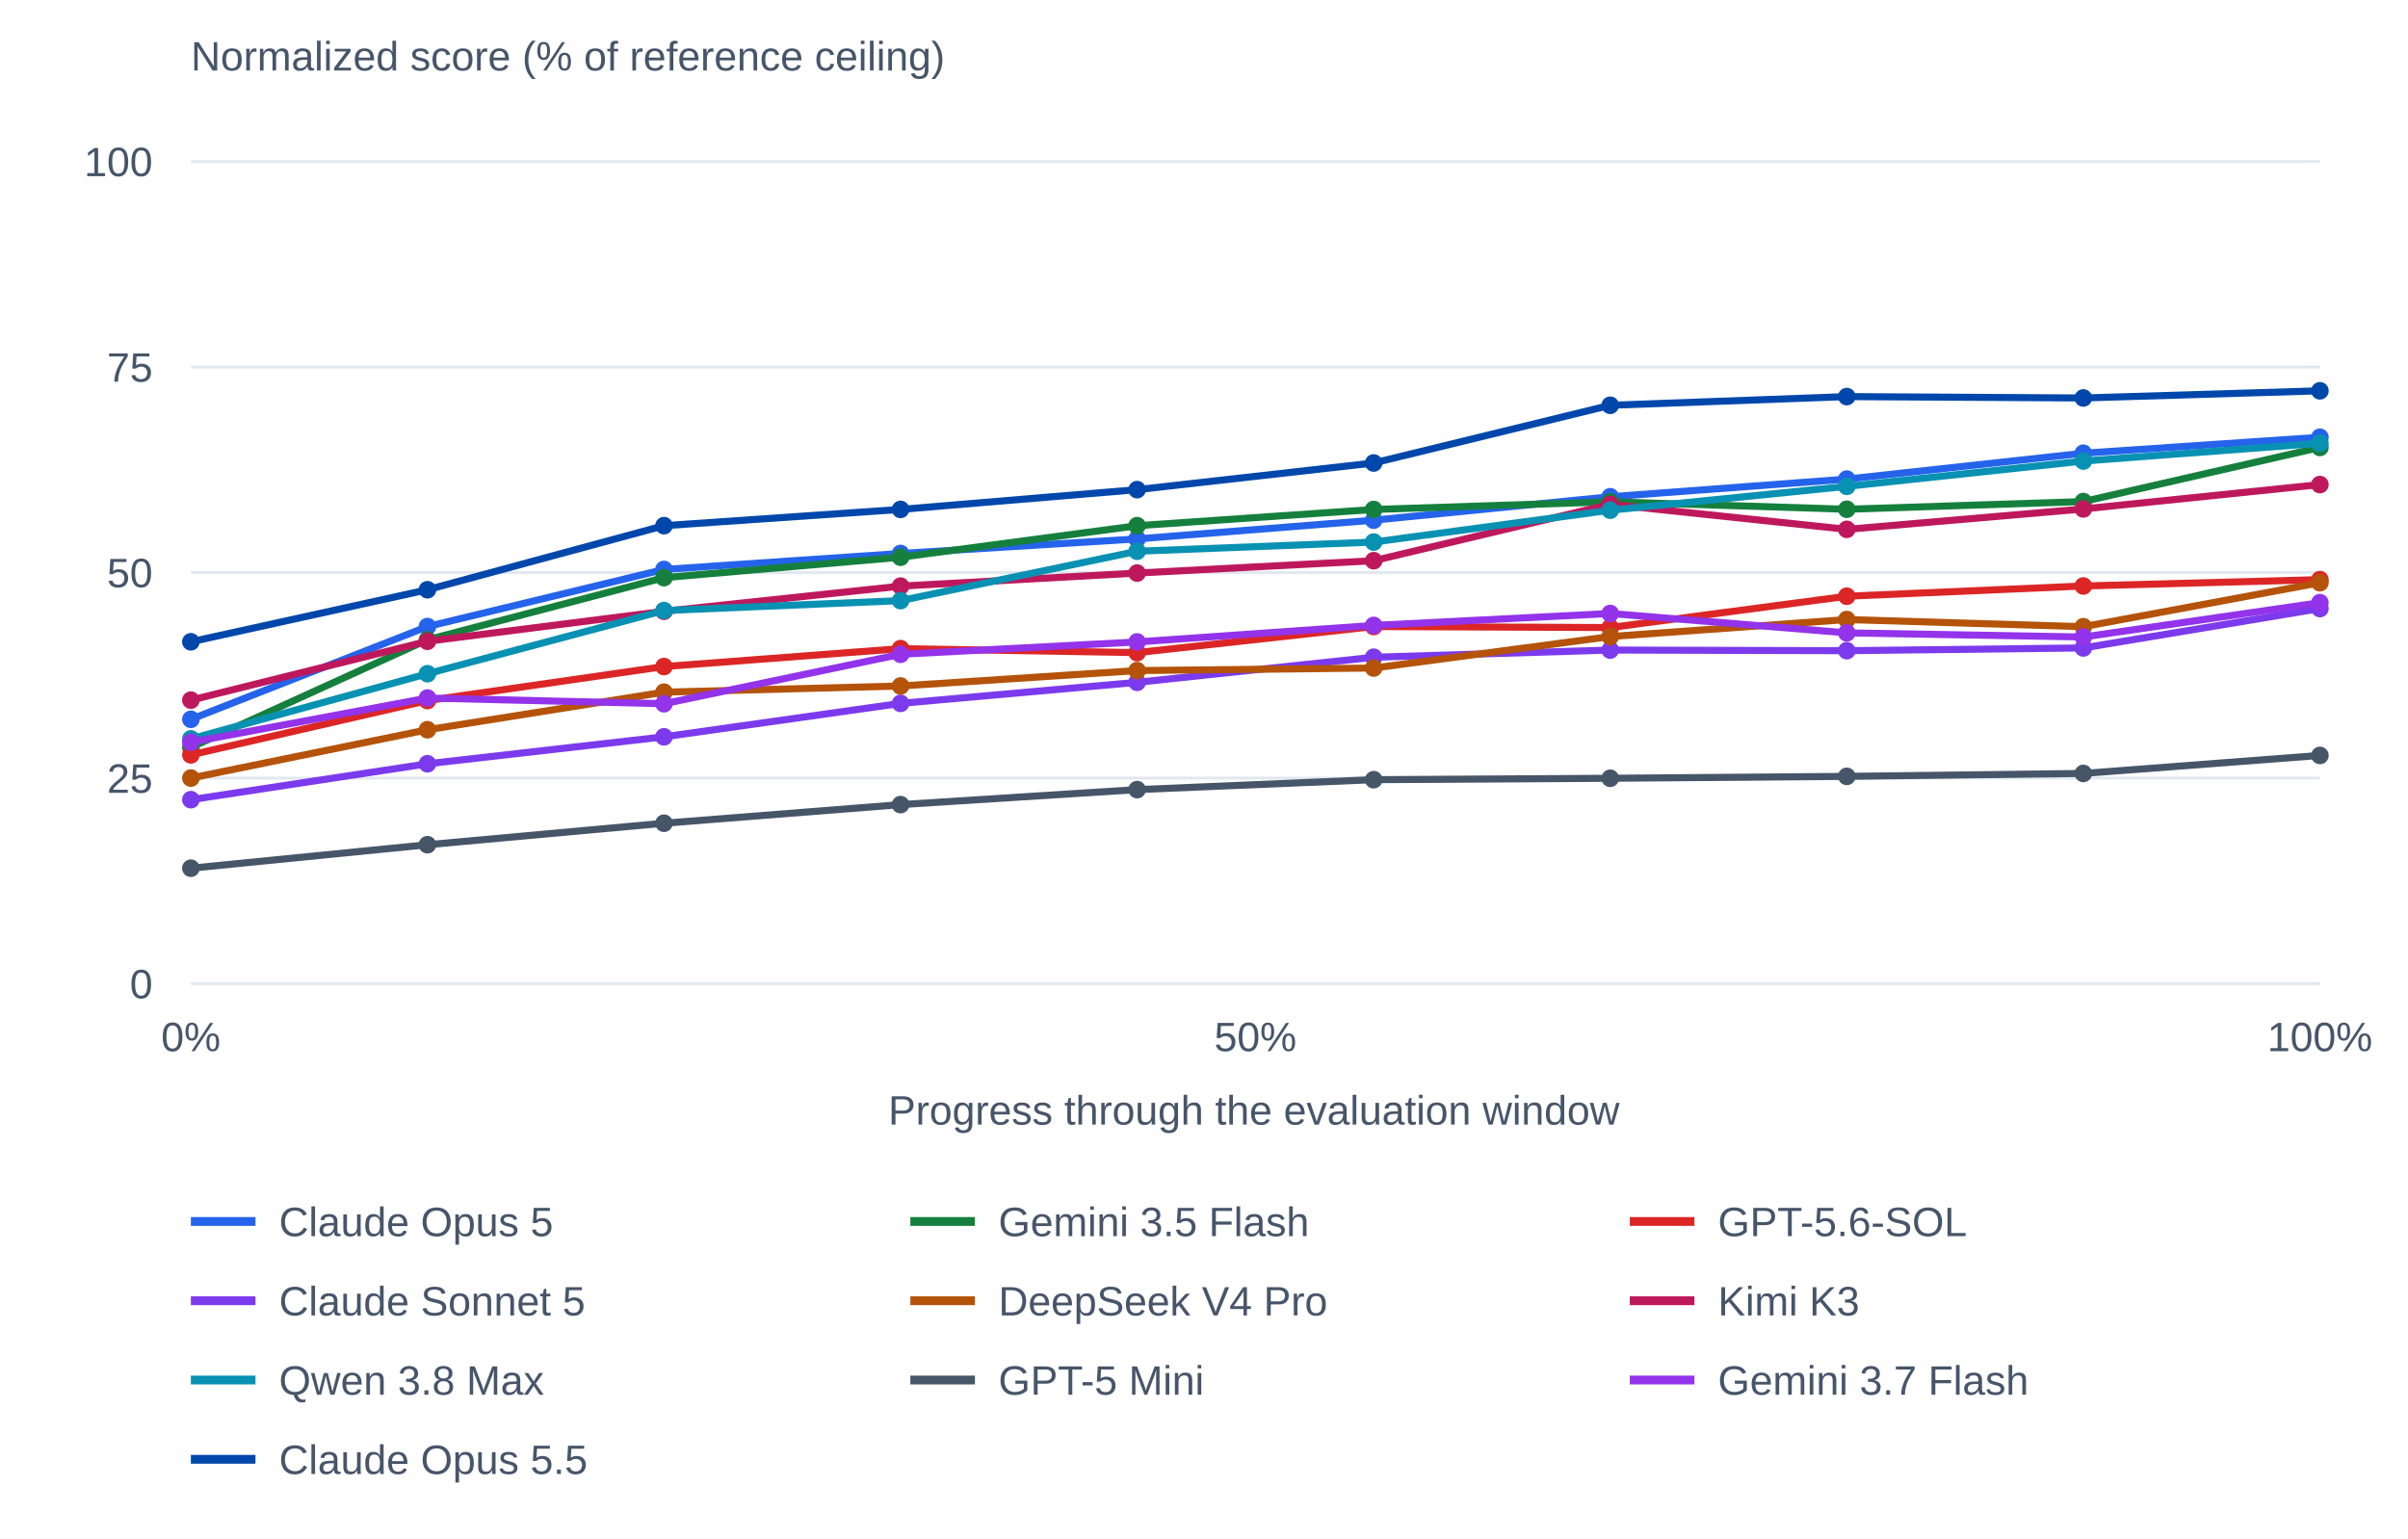
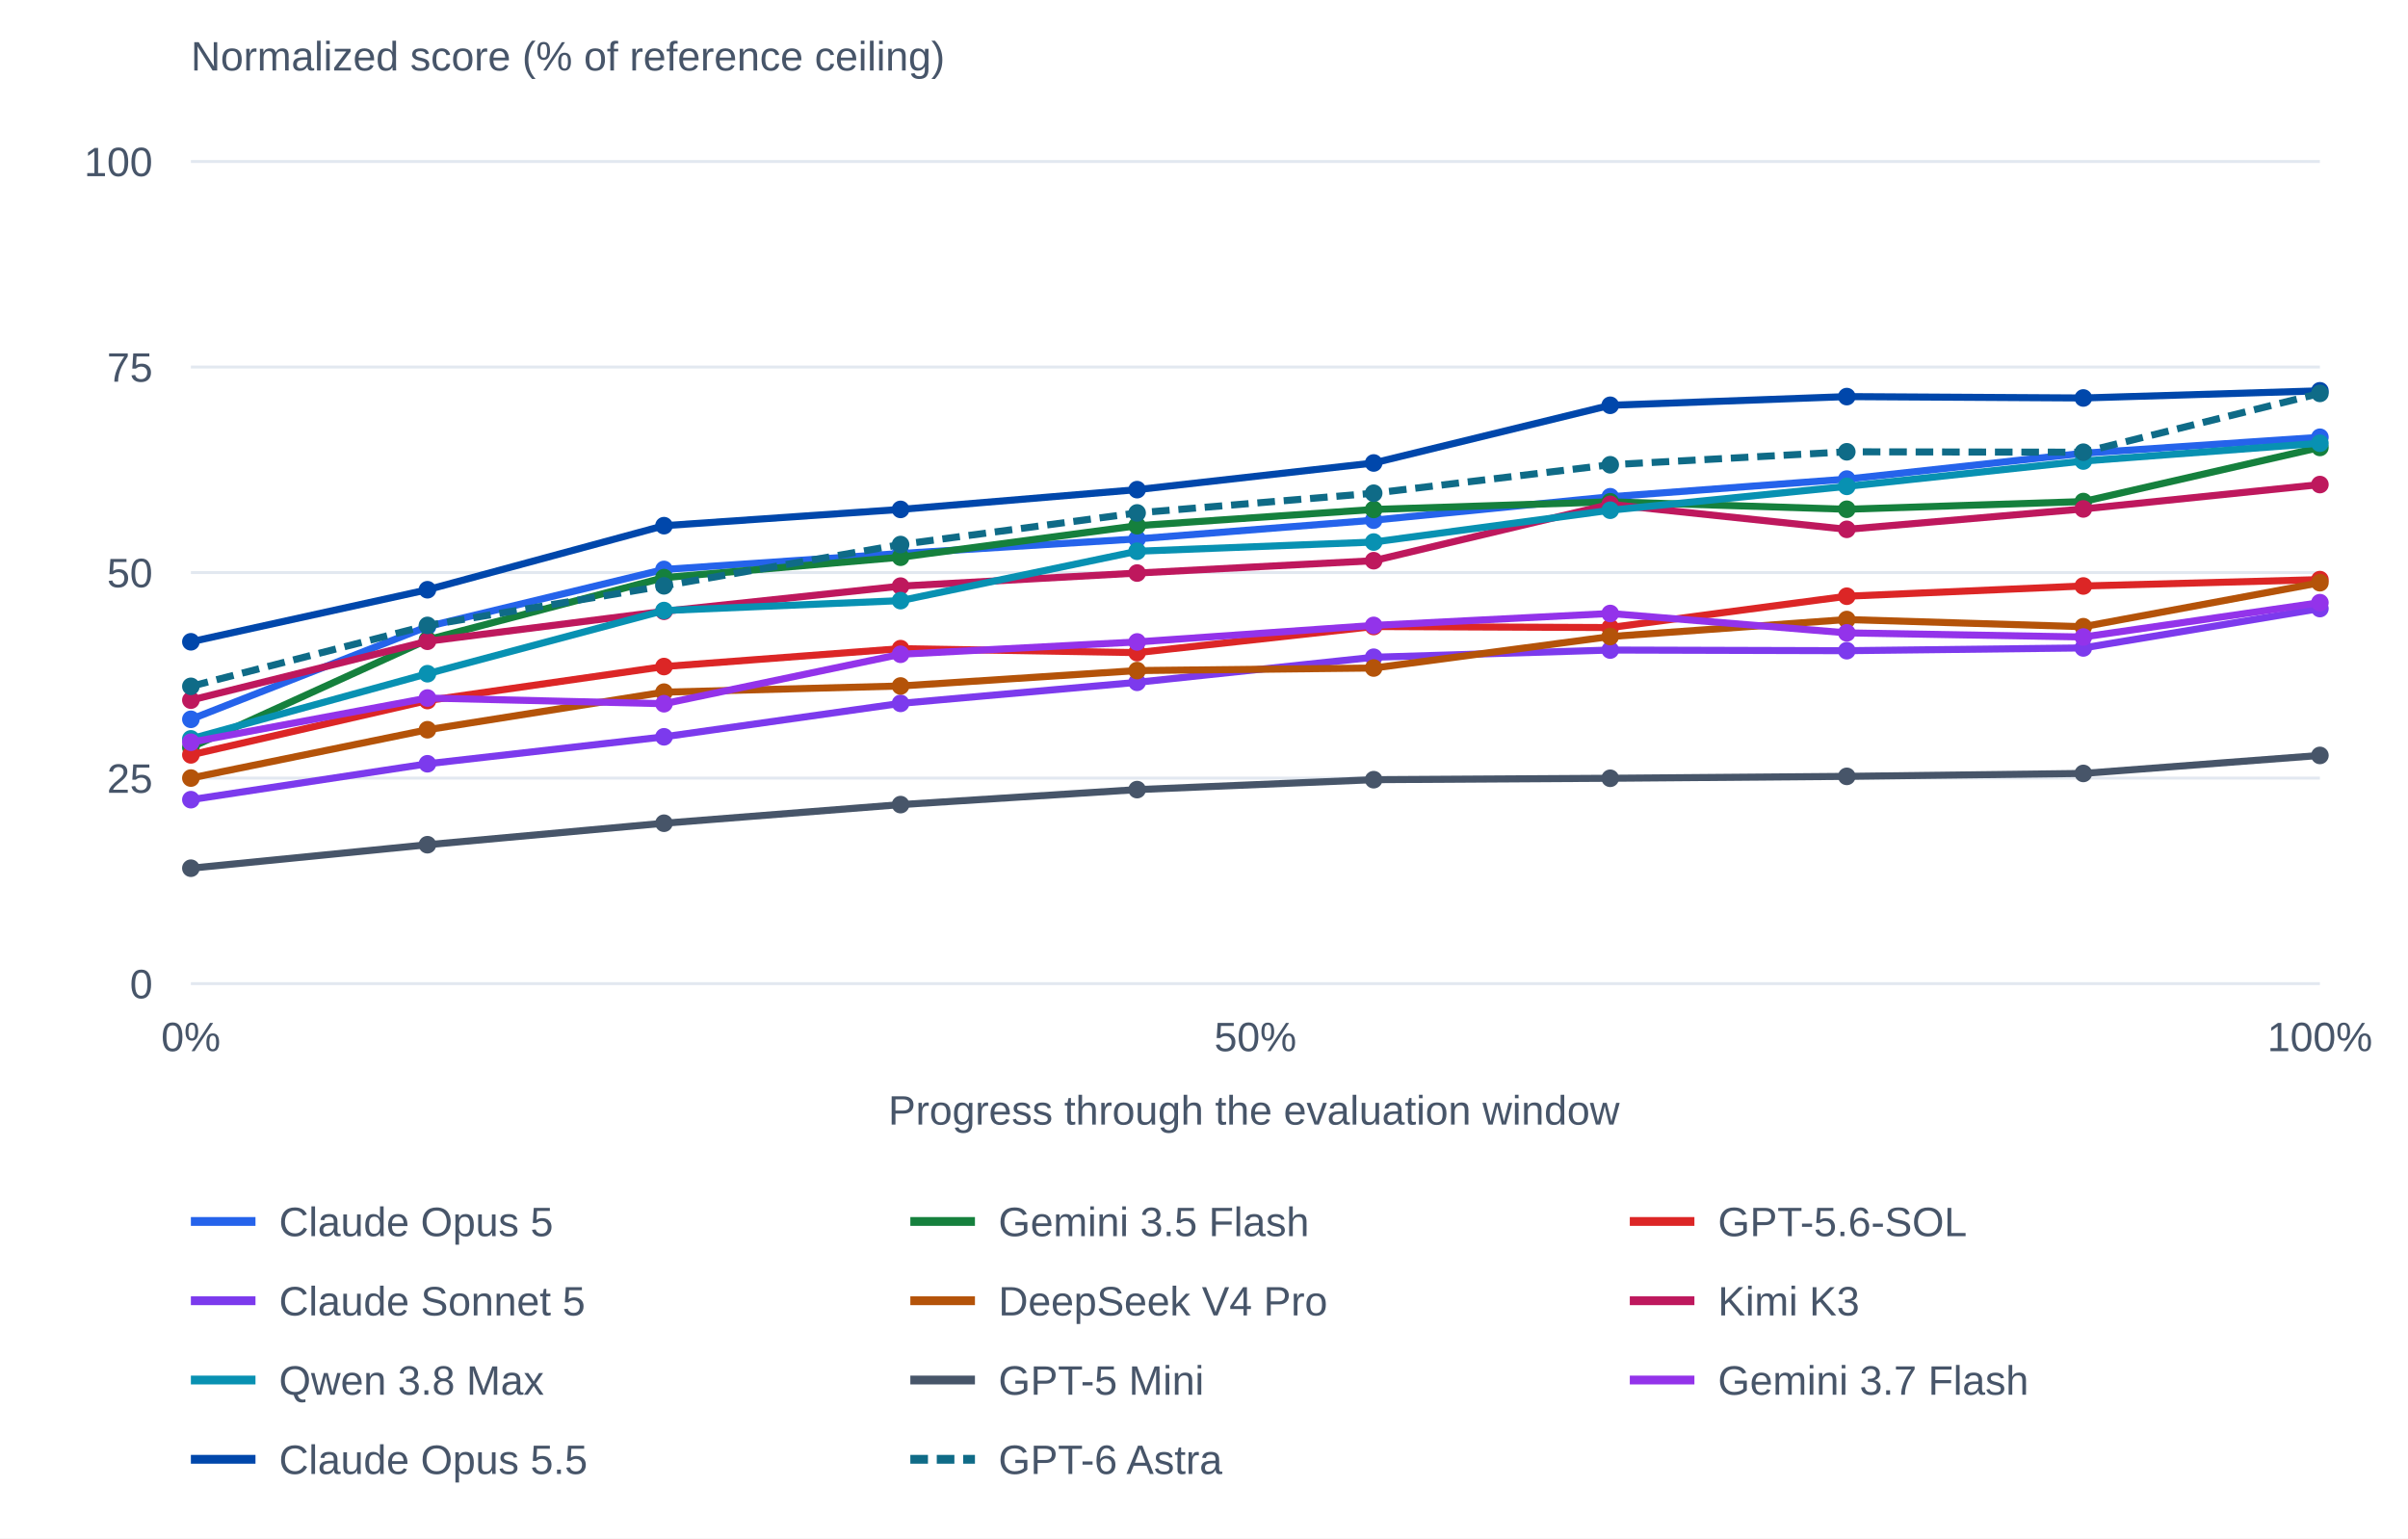
<svg xmlns="http://www.w3.org/2000/svg" viewBox="0 0 820 524" role="img">
  <rect width="820" height="524" fill="white" />
  <g font-family="Arial, sans-serif" font-size="14" fill="#475569">
    <text x="65" y="24">Normalized score (% of reference ceiling)</text>
    <path d="M65 335.0 H790" stroke="#e2e8f0" />
    <text x="52" y="340.0" text-anchor="end">0</text>
    <path d="M65 265.0 H790" stroke="#e2e8f0" />
    <text x="52" y="270.0" text-anchor="end">25</text>
    <path d="M65 195.0 H790" stroke="#e2e8f0" />
    <text x="52" y="200.0" text-anchor="end">50</text>
    <path d="M65 125.0 H790" stroke="#e2e8f0" />
    <text x="52" y="130.0" text-anchor="end">75</text>
    <path d="M65 55.0 H790" stroke="#e2e8f0" />
    <text x="52" y="60.0" text-anchor="end">100</text>
    <text x="65" y="358" text-anchor="middle">0%</text>
    <text x="427.5" y="358" text-anchor="middle">50%</text>
    <text x="790" y="358" text-anchor="middle">100%</text>
    <text x="427" y="383" text-anchor="middle">Progress through the evaluation window</text>
    <polyline points="65.00,244.98 145.56,213.39 226.11,193.94 306.67,188.50 387.22,183.54 467.78,177.16 548.33,169.18 628.89,163.17 709.44,154.36 790.00,148.92" fill="none" stroke="#2563eb" stroke-width="2.4" />
    <circle cx="65.00" cy="244.98" r="3" fill="#2563eb" />
    <circle cx="145.56" cy="213.39" r="3" fill="#2563eb" />
    <circle cx="226.11" cy="193.94" r="3" fill="#2563eb" />
    <circle cx="306.67" cy="188.50" r="3" fill="#2563eb" />
    <circle cx="387.22" cy="183.54" r="3" fill="#2563eb" />
    <circle cx="467.78" cy="177.16" r="3" fill="#2563eb" />
    <circle cx="548.33" cy="169.18" r="3" fill="#2563eb" />
    <circle cx="628.89" cy="163.17" r="3" fill="#2563eb" />
    <circle cx="709.44" cy="154.36" r="3" fill="#2563eb" />
    <circle cx="790.00" cy="148.92" r="3" fill="#2563eb" />
    <path d="M65 416 h22" stroke="#2563eb" stroke-width="3" />
    <text x="95" y="421">Claude Opus 5</text>
    <polyline points="65.00,254.56 145.56,217.89 226.11,196.73 306.67,189.78 387.22,179.04 467.78,173.51 548.33,170.90 628.89,173.44 709.44,170.82 790.00,152.39" fill="none" stroke="#15803d" stroke-width="2.4" />
    <circle cx="65.00" cy="254.56" r="3" fill="#15803d" />
    <circle cx="145.56" cy="217.89" r="3" fill="#15803d" />
    <circle cx="226.11" cy="196.73" r="3" fill="#15803d" />
    <circle cx="306.67" cy="189.78" r="3" fill="#15803d" />
    <circle cx="387.22" cy="179.04" r="3" fill="#15803d" />
    <circle cx="467.78" cy="173.51" r="3" fill="#15803d" />
    <circle cx="548.33" cy="170.90" r="3" fill="#15803d" />
    <circle cx="628.89" cy="173.44" r="3" fill="#15803d" />
    <circle cx="709.44" cy="170.82" r="3" fill="#15803d" />
    <circle cx="790.00" cy="152.39" r="3" fill="#15803d" />
    <path d="M310 416 h22" stroke="#15803d" stroke-width="3" />
    <text x="340" y="421">Gemini 3.5 Flash</text>
    <polyline points="65.00,257.09 145.56,238.59 226.11,227.01 306.67,220.91 387.22,222.27 467.78,213.38 548.33,213.73 628.89,203.06 709.44,199.57 790.00,197.40" fill="none" stroke="#dc2626" stroke-width="2.4" />
    <circle cx="65.00" cy="257.09" r="3" fill="#dc2626" />
    <circle cx="145.56" cy="238.59" r="3" fill="#dc2626" />
    <circle cx="226.11" cy="227.01" r="3" fill="#dc2626" />
    <circle cx="306.67" cy="220.91" r="3" fill="#dc2626" />
    <circle cx="387.22" cy="222.27" r="3" fill="#dc2626" />
    <circle cx="467.78" cy="213.38" r="3" fill="#dc2626" />
    <circle cx="548.33" cy="213.73" r="3" fill="#dc2626" />
    <circle cx="628.89" cy="203.06" r="3" fill="#dc2626" />
    <circle cx="709.44" cy="199.57" r="3" fill="#dc2626" />
    <circle cx="790.00" cy="197.40" r="3" fill="#dc2626" />
    <path d="M555 416 h22" stroke="#dc2626" stroke-width="3" />
    <text x="585" y="421">GPT-5.6-SOL</text>
    <polyline points="65.00,272.35 145.56,260.12 226.11,250.94 306.67,239.55 387.22,232.38 467.78,223.84 548.33,221.39 628.89,221.61 709.44,220.67 790.00,207.26" fill="none" stroke="#7c3aed" stroke-width="2.4" />
    <circle cx="65.00" cy="272.35" r="3" fill="#7c3aed" />
    <circle cx="145.56" cy="260.12" r="3" fill="#7c3aed" />
    <circle cx="226.11" cy="250.94" r="3" fill="#7c3aed" />
    <circle cx="306.67" cy="239.55" r="3" fill="#7c3aed" />
    <circle cx="387.22" cy="232.38" r="3" fill="#7c3aed" />
    <circle cx="467.78" cy="223.84" r="3" fill="#7c3aed" />
    <circle cx="548.33" cy="221.39" r="3" fill="#7c3aed" />
    <circle cx="628.89" cy="221.61" r="3" fill="#7c3aed" />
    <circle cx="709.44" cy="220.67" r="3" fill="#7c3aed" />
    <circle cx="790.00" cy="207.26" r="3" fill="#7c3aed" />
    <path d="M65 443 h22" stroke="#7c3aed" stroke-width="3" />
    <text x="95" y="448">Claude Sonnet 5</text>
    <polyline points="65.00,264.99 145.56,248.53 226.11,235.73 306.67,233.63 387.22,228.38 467.78,227.51 548.33,216.79 628.89,211.00 709.44,213.44 790.00,198.46" fill="none" stroke="#b45309" stroke-width="2.4" />
    <circle cx="65.00" cy="264.99" r="3" fill="#b45309" />
    <circle cx="145.56" cy="248.53" r="3" fill="#b45309" />
    <circle cx="226.11" cy="235.73" r="3" fill="#b45309" />
    <circle cx="306.67" cy="233.63" r="3" fill="#b45309" />
    <circle cx="387.22" cy="228.38" r="3" fill="#b45309" />
    <circle cx="467.78" cy="227.51" r="3" fill="#b45309" />
    <circle cx="548.33" cy="216.79" r="3" fill="#b45309" />
    <circle cx="628.89" cy="211.00" r="3" fill="#b45309" />
    <circle cx="709.44" cy="213.44" r="3" fill="#b45309" />
    <circle cx="790.00" cy="198.46" r="3" fill="#b45309" />
    <path d="M310 443 h22" stroke="#b45309" stroke-width="3" />
    <text x="340" y="448">DeepSeek V4 Pro</text>
    <polyline points="65.00,238.45 145.56,218.40 226.11,208.19 306.67,199.62 387.22,195.17 467.78,190.96 548.33,171.77 628.89,180.28 709.44,173.33 790.00,165.03" fill="none" stroke="#be185d" stroke-width="2.4" />
    <circle cx="65.00" cy="238.45" r="3" fill="#be185d" />
    <circle cx="145.56" cy="218.40" r="3" fill="#be185d" />
    <circle cx="226.11" cy="208.19" r="3" fill="#be185d" />
    <circle cx="306.67" cy="199.62" r="3" fill="#be185d" />
    <circle cx="387.22" cy="195.17" r="3" fill="#be185d" />
    <circle cx="467.78" cy="190.96" r="3" fill="#be185d" />
    <circle cx="548.33" cy="171.77" r="3" fill="#be185d" />
    <circle cx="628.89" cy="180.28" r="3" fill="#be185d" />
    <circle cx="709.44" cy="173.33" r="3" fill="#be185d" />
    <circle cx="790.00" cy="165.03" r="3" fill="#be185d" />
    <path d="M555 443 h22" stroke="#be185d" stroke-width="3" />
    <text x="585" y="448">Kimi K3</text>
    <polyline points="65.00,251.64 145.56,229.45 226.11,207.94 306.67,204.56 387.22,187.74 467.78,184.61 548.33,173.77 628.89,165.64 709.44,157.02 790.00,150.95" fill="none" stroke="#0891b2" stroke-width="2.4" />
    <circle cx="65.00" cy="251.64" r="3" fill="#0891b2" />
    <circle cx="145.56" cy="229.45" r="3" fill="#0891b2" />
    <circle cx="226.11" cy="207.94" r="3" fill="#0891b2" />
    <circle cx="306.67" cy="204.56" r="3" fill="#0891b2" />
    <circle cx="387.22" cy="187.74" r="3" fill="#0891b2" />
    <circle cx="467.78" cy="184.61" r="3" fill="#0891b2" />
    <circle cx="548.33" cy="173.77" r="3" fill="#0891b2" />
    <circle cx="628.89" cy="165.64" r="3" fill="#0891b2" />
    <circle cx="709.44" cy="157.02" r="3" fill="#0891b2" />
    <circle cx="790.00" cy="150.95" r="3" fill="#0891b2" />
    <path d="M65 470 h22" stroke="#0891b2" stroke-width="3" />
    <text x="95" y="475">Qwen 3.8 Max</text>
    <polyline points="65.00,295.69 145.56,287.69 226.11,280.37 306.67,274.03 387.22,268.92 467.78,265.54 548.33,265.06 628.89,264.41 709.44,263.41 790.00,257.28" fill="none" stroke="#475569" stroke-width="2.4" />
    <circle cx="65.00" cy="295.69" r="3" fill="#475569" />
    <circle cx="145.56" cy="287.69" r="3" fill="#475569" />
    <circle cx="226.11" cy="280.37" r="3" fill="#475569" />
    <circle cx="306.67" cy="274.03" r="3" fill="#475569" />
    <circle cx="387.22" cy="268.92" r="3" fill="#475569" />
    <circle cx="467.78" cy="265.54" r="3" fill="#475569" />
    <circle cx="548.33" cy="265.06" r="3" fill="#475569" />
    <circle cx="628.89" cy="264.41" r="3" fill="#475569" />
    <circle cx="709.44" cy="263.41" r="3" fill="#475569" />
    <circle cx="790.00" cy="257.28" r="3" fill="#475569" />
    <path d="M310 470 h22" stroke="#475569" stroke-width="3" />
    <text x="340" y="475">GPT-5 Mini</text>
    <polyline points="65.00,252.79 145.56,237.73 226.11,239.67 306.67,222.83 387.22,218.63 467.78,213.00 548.33,208.94 628.89,215.54 709.44,216.95 790.00,205.25" fill="none" stroke="#9333ea" stroke-width="2.4" />
    <circle cx="65.00" cy="252.79" r="3" fill="#9333ea" />
    <circle cx="145.56" cy="237.73" r="3" fill="#9333ea" />
    <circle cx="226.11" cy="239.67" r="3" fill="#9333ea" />
    <circle cx="306.67" cy="222.83" r="3" fill="#9333ea" />
    <circle cx="387.22" cy="218.63" r="3" fill="#9333ea" />
    <circle cx="467.78" cy="213.00" r="3" fill="#9333ea" />
    <circle cx="548.33" cy="208.94" r="3" fill="#9333ea" />
    <circle cx="628.89" cy="215.54" r="3" fill="#9333ea" />
    <circle cx="709.44" cy="216.95" r="3" fill="#9333ea" />
    <circle cx="790.00" cy="205.25" r="3" fill="#9333ea" />
    <path d="M555 470 h22" stroke="#9333ea" stroke-width="3" />
    <text x="585" y="475">Gemini 3.7 Flash</text>
    <polyline points="65.00,218.58 145.56,200.85 226.11,179.03 306.67,173.49 387.22,166.76 467.78,157.68 548.33,138.03 628.89,135.07 709.44,135.54 790.00,133.10" fill="none" stroke="#0047ab" stroke-width="2.4" />
    <circle cx="65.00" cy="218.58" r="3" fill="#0047ab" />
    <circle cx="145.56" cy="200.85" r="3" fill="#0047ab" />
    <circle cx="226.11" cy="179.03" r="3" fill="#0047ab" />
    <circle cx="306.67" cy="173.49" r="3" fill="#0047ab" />
    <circle cx="387.22" cy="166.76" r="3" fill="#0047ab" />
    <circle cx="467.78" cy="157.68" r="3" fill="#0047ab" />
    <circle cx="548.33" cy="138.03" r="3" fill="#0047ab" />
    <circle cx="628.89" cy="135.07" r="3" fill="#0047ab" />
    <circle cx="709.44" cy="135.54" r="3" fill="#0047ab" />
    <circle cx="790.00" cy="133.10" r="3" fill="#0047ab" />
    <path d="M65 497 h22" stroke="#0047ab" stroke-width="3" />
    <text x="95" y="502">Claude Opus 5.5</text>
+     <polyline points="65.00,233.75 145.56,213.00 226.11,199.52 306.67,185.46 387.22,174.69 467.78,167.98 548.33,158.29 628.89,153.87 709.44,154.01 790.00,133.98" fill="none" stroke="#0f6b87" stroke-width="2.4" stroke-dasharray="6 3" />
+     <circle cx="65.00" cy="233.75" r="3" fill="#0f6b87" />
+     <circle cx="145.56" cy="213.00" r="3" fill="#0f6b87" />
+     <circle cx="226.11" cy="199.52" r="3" fill="#0f6b87" />
+     <circle cx="306.67" cy="185.46" r="3" fill="#0f6b87" />
+     <circle cx="387.22" cy="174.69" r="3" fill="#0f6b87" />
+     <circle cx="467.78" cy="167.98" r="3" fill="#0f6b87" />
+     <circle cx="548.33" cy="158.29" r="3" fill="#0f6b87" />
+     <circle cx="628.89" cy="153.87" r="3" fill="#0f6b87" />
+     <circle cx="709.44" cy="154.01" r="3" fill="#0f6b87" />
+     <circle cx="790.00" cy="133.98" r="3" fill="#0f6b87" />
+     <path d="M310 497 h22" stroke="#0f6b87" stroke-width="3" stroke-dasharray="6 3" />
+     <text x="340" y="502">GPT-6 Astra</text>
  </g>
</svg>
